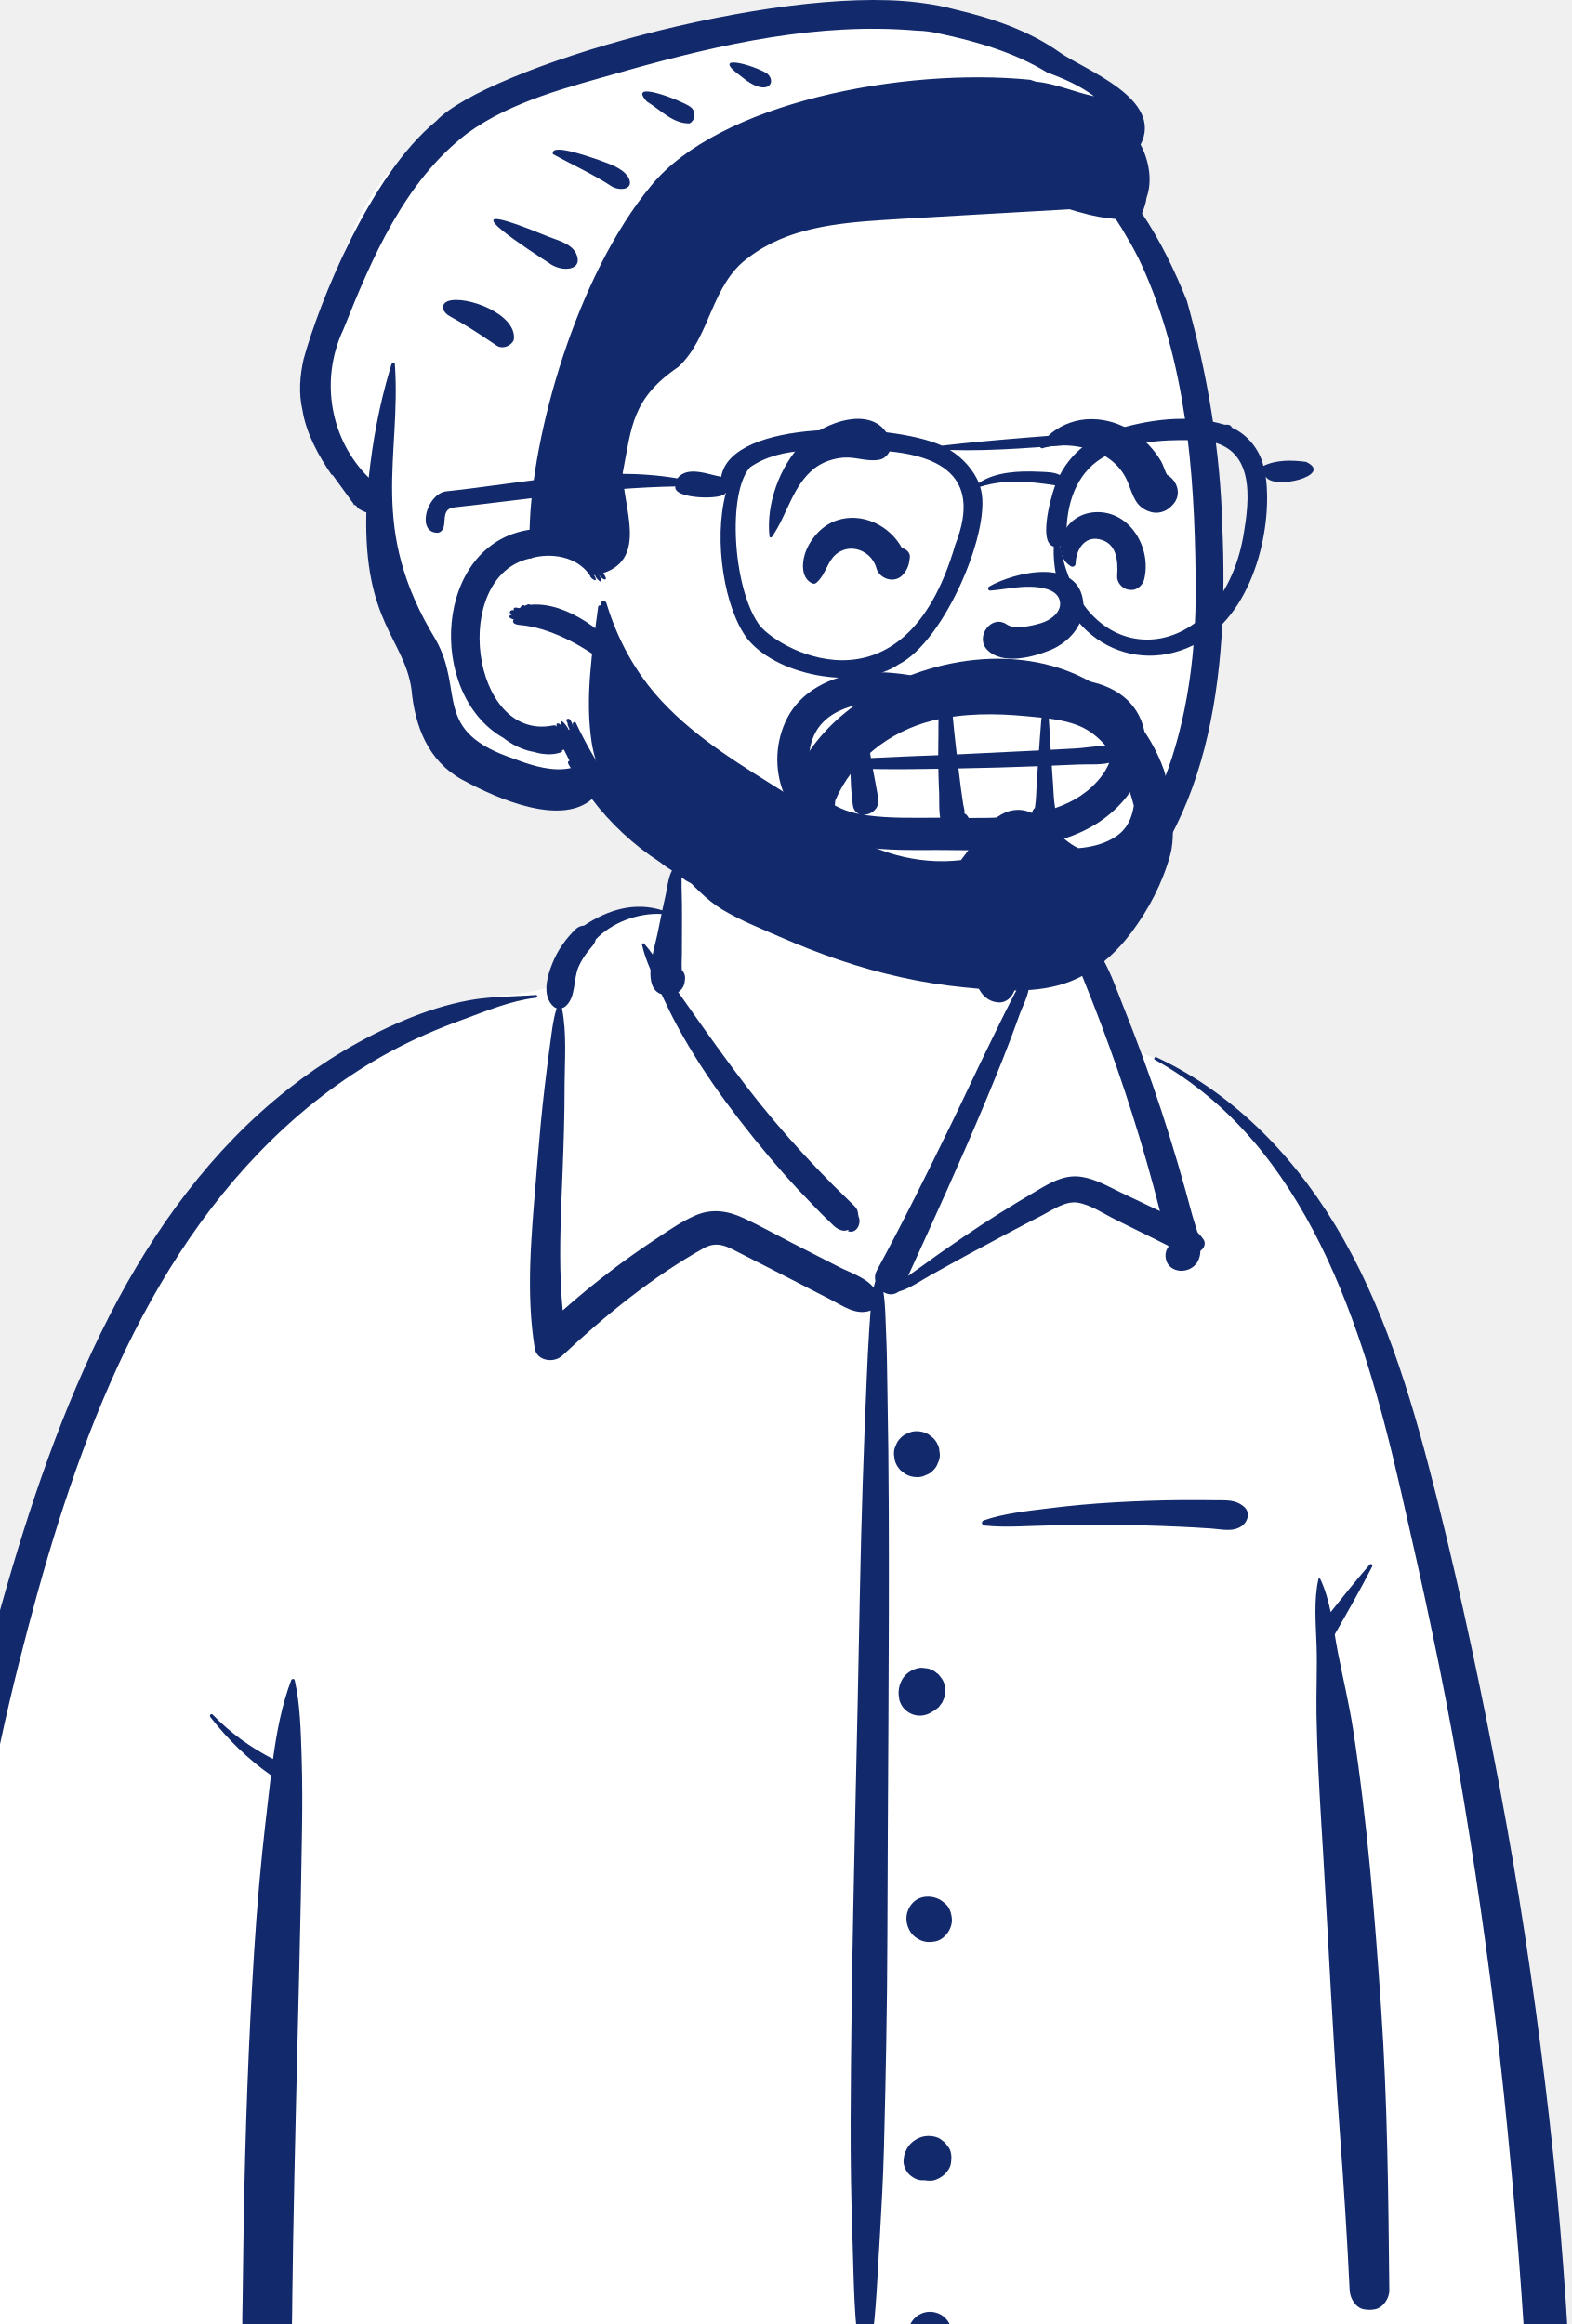
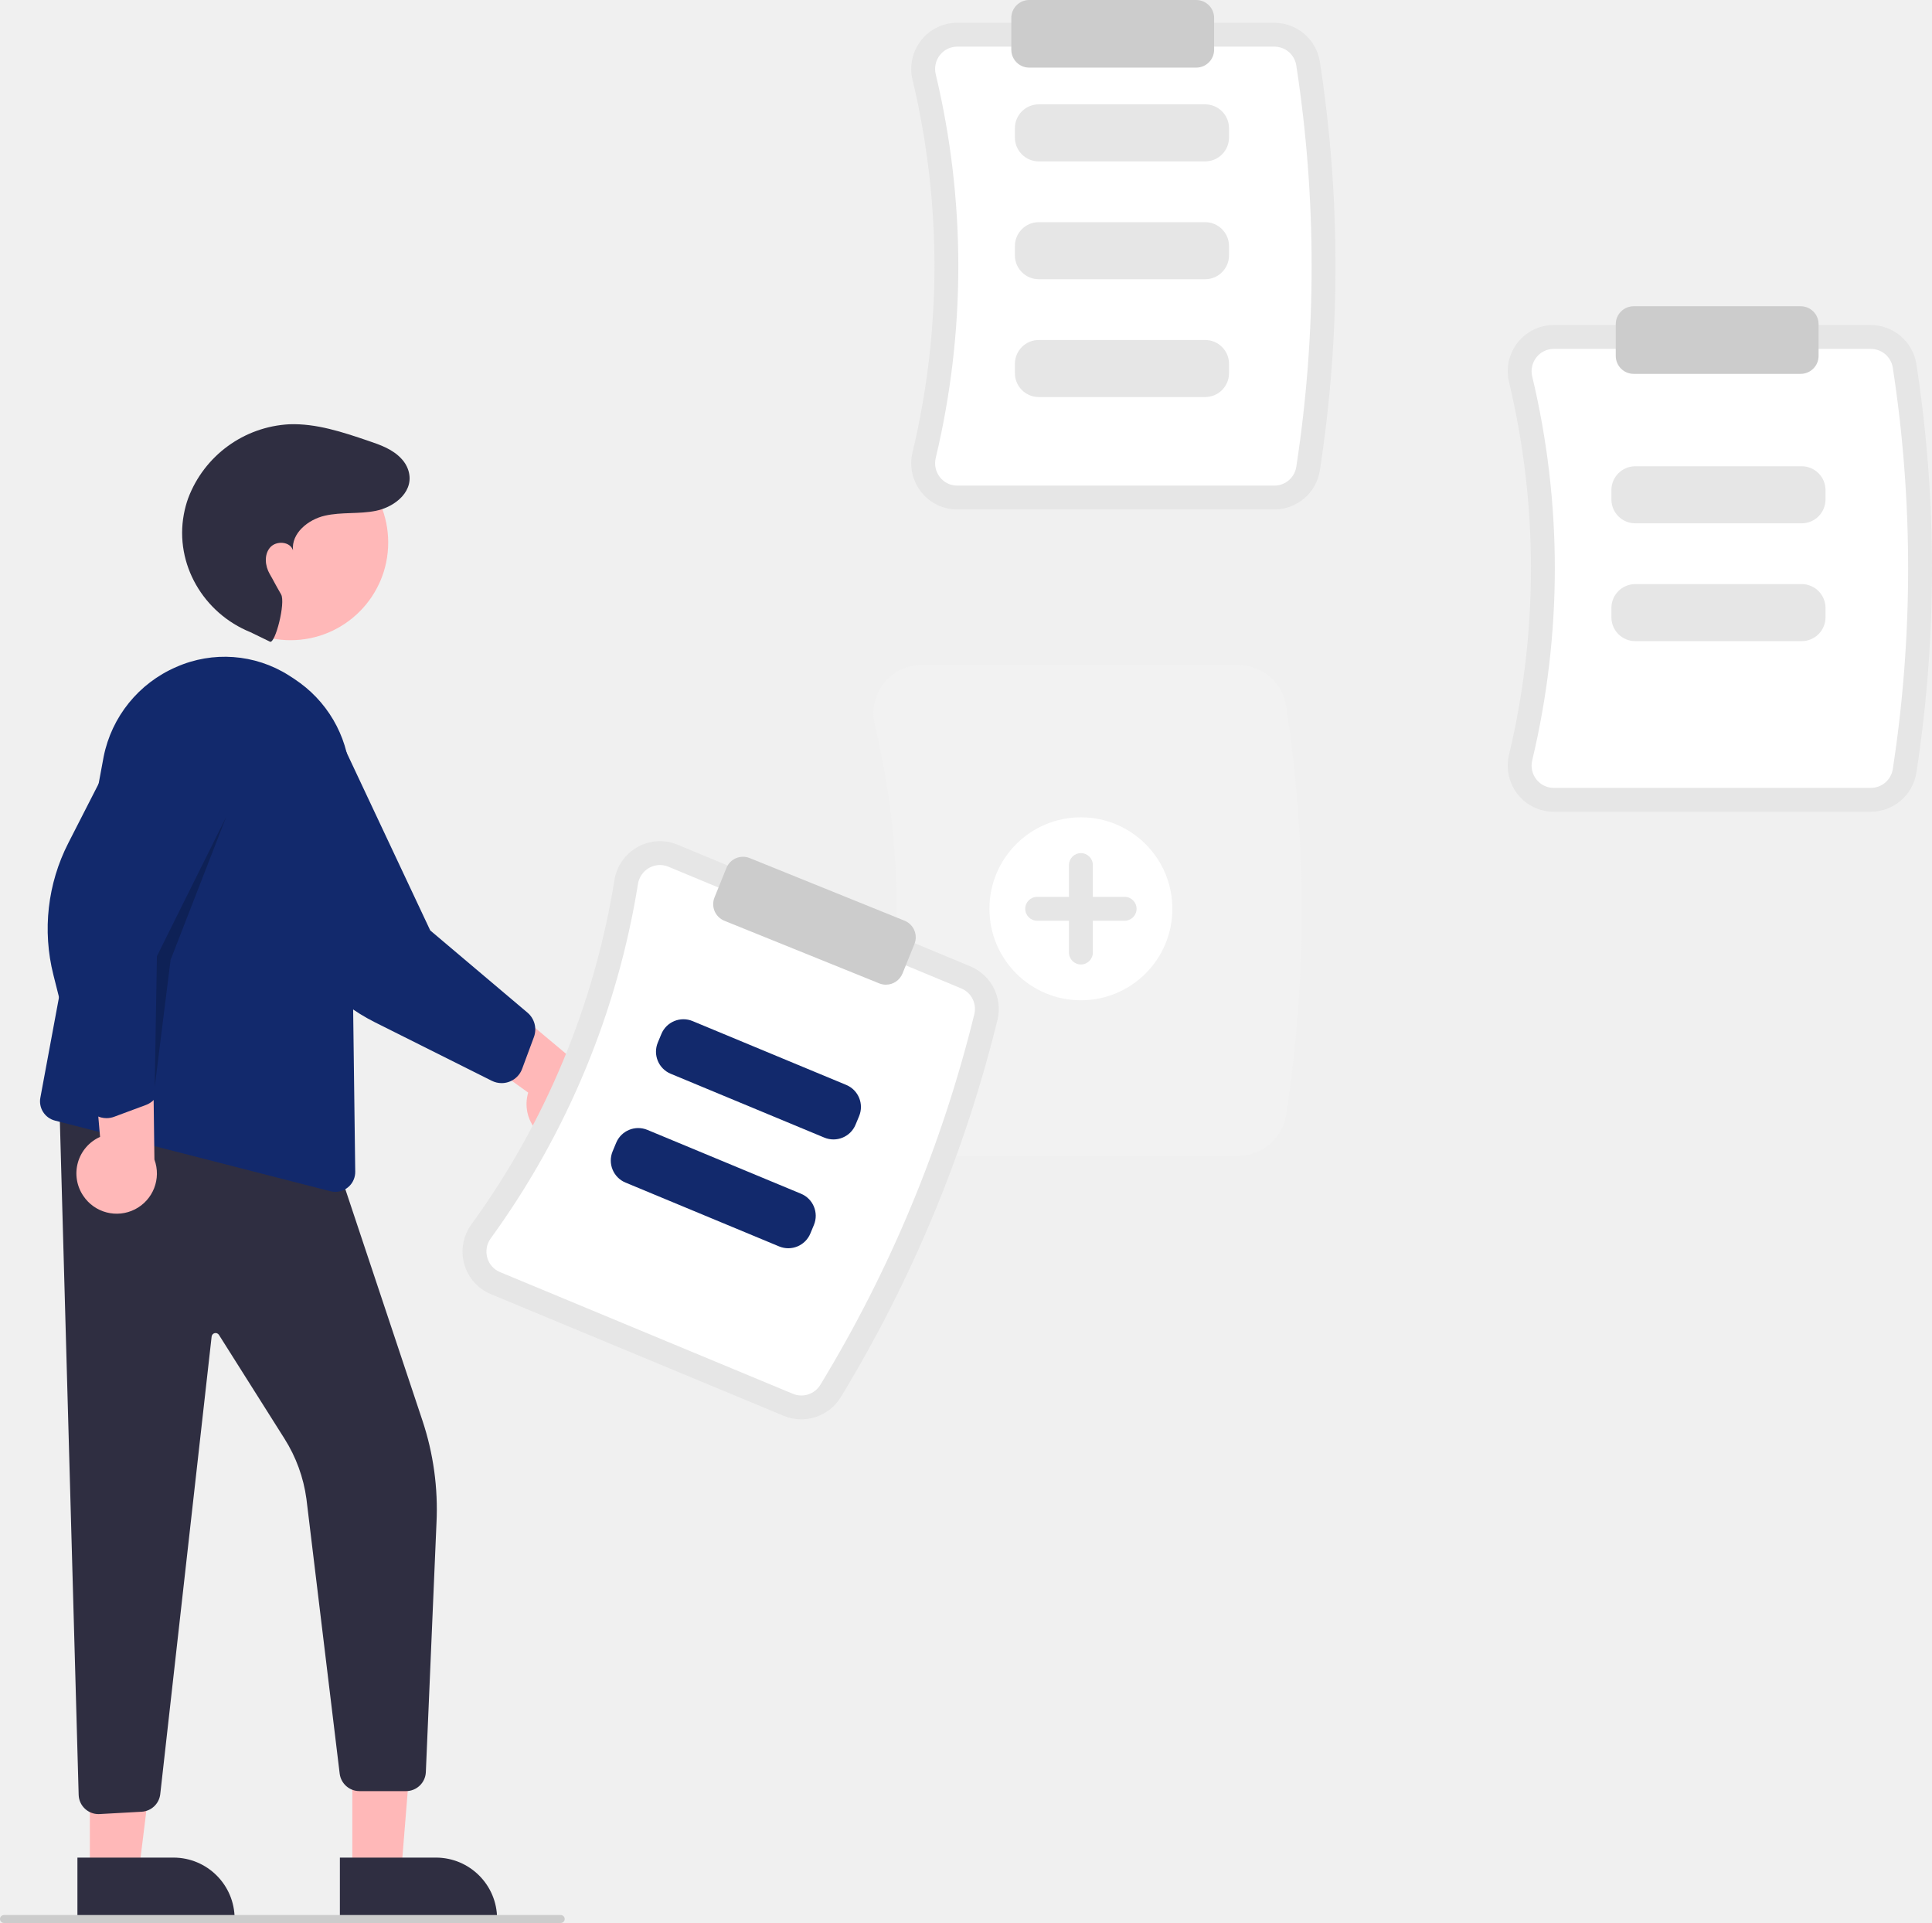
- <svg xmlns="http://www.w3.org/2000/svg" width="405" height="599" viewBox="0 0 405 599" fill="none">
-   <path fill-rule="evenodd" clip-rule="evenodd" d="M5.95 605.838C76.429 616.549 148.186 617.087 219.25 613.198C247.375 611.091 275.586 610.712 303.687 613.405C320.293 614.641 393.1 620.209 399.048 605.329C395.304 526.091 387.722 446.179 364.46 369.972C354.894 342.912 346.677 320.454 328.006 298.062C322.122 291.948 309.431 279.126 302.16 274.944C295.86 271.321 293.227 272.614 289.61 266.495C286.015 259.736 283.364 248.448 278.26 243.678C273.063 238.822 265.361 240.56 255.815 242.124C257.569 218.412 246.63 212.373 231.559 207.864C205.069 197.749 178.907 202.831 172.239 235.095C159.877 235.095 152.933 240.418 145.426 245.532C142.357 247.623 144.491 252.95 140.826 254.593C134.044 257.009 122.059 256.417 115.529 259.39C85.835 272.911 59.388 292.517 42.019 321.152C3.08 382.287 -23.668 511.069 -19.039 583.528C-21.067 586.709 -18.263 591.272 -17.55 594.693C-16.651 597.67 -13.737 599.649 -10.696 599.311C-6.453 603.877 0.111 604.893 5.95 605.838Z" fill="white" />
-   <path fill-rule="evenodd" clip-rule="evenodd" d="M297.672 273.151C297.239 272.91 297.62 272.291 298.055 272.496C318.957 282.306 334.991 299.519 346.274 319.406C357.956 339.998 364.615 363.377 370.356 386.229L370.563 387.054C376.684 411.499 381.889 436.197 386.575 460.955C391.32 486.027 395.129 511.255 398.194 536.586C399.71 549.111 401.061 561.658 402.115 574.23C402.642 580.513 403.12 586.8 403.55 593.09C403.722 595.606 403.884 598.122 404.022 600.64L404.122 602.529C404.208 604.242 404.411 605.959 403.988 607.649C403.623 609.106 402.852 610.425 402.174 611.763C400.833 614.406 397.156 613.971 395.711 611.763L395.291 611.119C394.333 609.637 393.537 608.26 393.236 606.416C392.945 604.63 392.934 602.758 392.804 600.955C392.564 597.636 392.359 594.314 392.126 590.994C391.637 584.005 391.087 577.021 390.479 570.042C389.275 556.264 387.984 542.499 386.399 528.759C383.582 504.341 380.047 479.987 375.879 455.764C371.807 432.1 366.66 408.676 361.29 385.282L360.734 382.862C351.331 342.017 336.84 294.979 297.672 273.151ZM75.041 433.091C75.195 432.682 75.856 432.588 75.968 433.091C77.376 439.433 77.515 445.966 77.73 452.459C77.942 458.865 77.934 465.3 77.84 471.71C77.496 495.266 76.85 518.802 76.291 542.354C76.011 554.136 75.749 565.918 75.548 577.701C75.472 582.12 75.408 586.539 75.355 590.959L75.29 596.787C75.258 599.364 75.19 601.91 74.876 604.484C74.669 606.177 74.227 607.792 73.293 609.244C72.63 610.274 71.685 610.797 70.764 611.497L70.591 611.631C69.416 612.559 68.179 612.566 67.015 611.631L66.677 611.363C65.566 610.493 64.605 609.814 63.896 608.438C62.908 606.526 62.75 604.449 62.583 602.341C62.328 599.146 62.497 595.904 62.53 592.699C62.596 586.271 62.684 579.844 62.797 573.416C63.211 549.845 64.029 526.269 65.519 502.74C66.222 491.657 67.174 480.538 68.451 469.5L68.694 467.431C69.082 464.183 69.435 460.878 69.833 457.562C63.89 453.379 58.666 448.304 54.211 442.548C53.883 442.124 54.422 441.53 54.819 441.94C59.37 446.656 64.59 450.415 70.368 453.371C71.315 446.429 72.617 439.525 75.041 433.091ZM174.331 222.974C174.413 222.911 174.54 222.884 174.618 222.974C175.895 224.465 175.636 226.743 175.677 228.631L175.682 228.807C175.774 231.568 175.791 234.32 175.782 237.082L175.753 245.875C175.749 247.084 175.651 248.343 175.713 249.559L175.746 250.03C176.417 250.717 176.729 251.711 176.501 252.709C176.46 253.989 175.791 255.058 174.815 255.729L176.907 258.698L179 261.665C183.315 267.789 187.678 273.858 192.225 279.813C196.861 285.884 201.807 291.727 206.982 297.345C209.511 300.09 212.083 302.797 214.714 305.443C215.783 306.519 216.879 307.567 217.963 308.628L219.042 309.694C219.679 310.331 220.48 310.962 220.903 311.77C221.152 312.247 221.209 313.421 221.298 313.615C222.096 315.371 220.734 318.171 218.47 317.295L218.573 317.226C218.985 316.94 218.721 316.935 217.78 317.214C217.187 317.212 216.631 317.076 216.111 316.805L215.956 316.72C215.224 316.348 214.57 315.627 213.976 315.051L213.828 314.911C212.468 313.636 211.172 312.284 209.869 310.951C207.148 308.171 204.489 305.331 201.915 302.416C196.779 296.598 191.91 290.545 187.299 284.304C182.603 277.947 178.237 271.264 174.483 264.307C173.059 261.666 171.753 258.975 170.5 256.253C168.063 255.47 167.497 252.876 167.667 249.955C166.768 247.859 165.958 245.721 165.479 243.536C165.413 243.237 165.798 242.954 166.028 243.216C166.808 244.102 167.53 245.046 168.223 246.014C168.642 243.965 169.172 242.08 169.421 240.878L170.502 235.573C164.413 235.256 157.74 237.759 153.543 242.14C153.317 243.281 152.44 244.098 151.584 245.165C150.607 246.384 149.754 247.752 149.118 249.183C147.707 252.354 148.503 257.028 145.765 259.355C145.48 259.597 145.161 259.766 144.832 259.87C146.131 266.243 145.542 273.266 145.513 279.731L145.512 280.3C145.519 287.537 145.277 294.779 144.998 302.01L144.713 309.166C144.345 318.709 144.106 328.258 145.033 337.749C149.265 333.999 153.641 330.42 158.168 327.01C161.144 324.768 164.18 322.605 167.271 320.524L169.783 318.844C172.793 316.825 175.876 314.747 179.171 313.301C183.482 311.41 187.58 312.06 191.742 314C195.886 315.931 199.907 318.175 203.972 320.269C208.106 322.398 212.249 324.509 216.39 326.625C219.132 328.027 223.151 329.293 225.163 331.874C225.291 331.303 225.441 330.733 225.616 330.166C225.416 329.301 225.493 328.366 225.978 327.475C232.738 315.048 238.992 302.325 245.202 289.617C248.346 283.186 251.334 276.679 254.484 270.251L257.545 263.992C258.057 262.949 258.57 261.907 259.086 260.866C259.858 259.309 260.663 257.766 261.444 256.212C261.774 255.556 262.188 254.903 262.509 254.241L262.661 253.908C262.669 253.891 263.41 251.557 262.837 251.78L262.788 251.803C262.496 251.969 262.262 251.601 262.451 251.366C263.261 250.364 264.39 251.252 264.852 252.18C266.126 254.733 263.792 258.741 262.894 261.186L262.845 261.323C260.058 269.214 256.904 276.956 253.671 284.672C247.473 299.465 240.815 314.03 234.172 328.621L234.093 328.872C235.509 327.786 237.022 326.8 238.317 325.84C241.585 323.418 244.948 321.116 248.306 318.821C254.463 314.612 260.788 310.68 267.217 306.904L268.504 306.151C271.715 304.279 274.896 302.761 278.708 303.323C282.25 303.845 285.542 305.748 288.741 307.294L289.072 307.453L298.958 312.155C297.901 307.939 296.757 303.743 295.563 299.562C293.235 291.408 290.673 283.323 287.894 275.31C285.3 267.823 282.494 260.418 279.527 253.072L278.634 250.867C277.424 247.842 276.221 244.544 272.764 243.613C269.309 242.682 265.345 244.062 262.187 242.092C261.9 241.913 261.936 241.439 262.284 241.352L264.232 240.86C267.891 239.95 272.18 239.034 275.64 239.919C279.405 240.884 282.52 244.046 284.347 247.332C286.378 250.988 287.81 255.08 289.351 258.978L289.595 259.592C291.364 264.004 293.066 268.442 294.694 272.909C297.949 281.836 300.912 290.871 303.594 299.987C304.887 304.381 306.113 308.795 307.292 313.221C307.631 314.493 308.19 316.037 308.648 317.646C309.174 318.159 309.671 318.731 310.138 319.384C310.912 320.466 310.356 321.736 309.394 322.384C309.357 323.492 309.11 324.533 308.522 325.426C306.227 328.912 300.159 328.014 300.405 323.328C300.442 322.61 300.722 321.925 301.145 321.347L301.133 321.253L301.085 321.081C300.031 320.576 298.973 320.013 297.858 319.462L287.483 314.333C284.478 312.847 281.148 310.551 277.806 309.985C274.691 309.457 271.404 311.779 268.728 313.18L268.554 313.27C262.083 316.589 255.66 320.017 249.263 323.474C246.14 325.162 243.057 326.92 239.946 328.627C237.345 330.055 234.537 332.105 231.613 332.911C230.365 333.883 228.881 333.753 227.689 333.018C228.234 336.394 228.2 339.859 228.367 343.311C228.592 347.925 228.627 352.552 228.701 357.173L228.731 358.906C228.927 369.121 229.033 379.339 229.071 389.556C229.21 425.94 228.808 462.334 228.714 498.717C228.666 516.997 228.304 535.293 227.83 553.566C227.628 561.309 227.208 569.043 226.753 576.774L226.503 580.991C225.974 589.889 225.661 598.885 224.015 607.663C223.8 608.808 221.864 608.837 221.674 607.663C220.158 598.257 220.074 588.645 219.783 579.129L219.721 577.227C219.371 567.01 219.205 556.799 219.241 546.576C219.37 510.178 220.316 473.803 221.089 437.415C221.478 419.133 221.74 400.842 222.344 382.566C222.646 373.421 222.988 364.282 223.394 355.141C223.575 351.059 223.75 346.982 224.021 342.907L224.143 341.16C224.227 340.021 224.295 338.895 224.378 337.78C220.697 339.125 217.33 336.635 214.019 334.931C210.203 332.967 206.388 331 202.571 329.039L198.75 327.082L191.103 323.179C187.66 321.421 185.008 319.671 181.336 321.733C168.106 329.159 155.949 339.04 144.932 349.408C142.82 351.396 138.356 350.862 137.821 347.529C135.535 333.293 136.925 318.851 138.092 304.572L138.522 299.27C139.044 292.938 139.611 286.607 140.368 280.3C140.706 277.48 141.043 274.66 141.416 271.845L141.703 269.734C142.169 266.397 142.474 263.079 143.467 259.879C143.154 259.777 142.852 259.611 142.582 259.355C139.595 256.519 141.035 251.598 142.399 248.225C143.745 244.895 145.797 241.989 148.368 239.488C148.928 238.942 149.719 238.59 150.513 238.572C156.745 234.441 163.582 232.379 170.698 234.634C170.898 233.678 171.102 232.723 171.317 231.771L171.535 230.82C172.089 228.457 172.294 224.555 174.331 222.974ZM238.207 596.058C240.141 595.526 242.259 596.087 243.676 597.505C245.092 598.923 245.653 601.041 245.12 602.976C244.854 603.928 244.372 604.755 243.676 605.457C243.025 606.104 242.265 606.566 241.397 606.843L241.195 606.903L240.879 607.035C239.91 607.296 238.94 607.296 237.971 607.035C237.044 606.775 236.24 606.306 235.557 605.628C234.879 604.945 234.41 604.14 234.15 603.212C233.889 602.242 233.889 601.272 234.15 600.302L234.282 599.986C234.548 599.033 235.03 598.206 235.727 597.505C236.428 596.808 237.255 596.325 238.207 596.058ZM353.043 403.239C353.361 402.875 353.876 403.342 353.679 403.73C350.666 409.639 347.309 415.505 344.009 421.264C344.273 422.86 344.535 424.443 344.837 425.986C346.122 432.563 347.697 439.022 348.724 445.662C352.413 469.529 354.329 493.655 355.973 517.737C357.621 541.904 357.832 566.083 358.08 590.298C358.102 592.397 356.488 594.836 354.326 595.231C353.336 595.412 352.595 595.377 351.608 595.231C349.357 594.9 347.95 592.321 347.853 590.298C347.208 576.764 346.34 563.248 345.335 549.736C343.552 525.779 342.463 501.761 341.023 477.78L340.516 469.398C339.972 460.316 339.474 451.228 339.312 442.133C339.204 436.107 339.526 430.083 339.328 424.064C339.145 418.508 338.582 412.466 339.807 407.006C339.852 406.802 340.175 406.75 340.268 406.946C341.542 409.627 342.348 412.542 342.97 415.517C346.251 411.365 349.592 407.204 353.043 403.239ZM138.121 256.456C138.582 256.423 138.564 257.116 138.121 257.167C131.682 257.914 125.462 260.536 119.382 262.764L118.861 262.954C112.719 265.184 106.73 267.777 100.967 270.867C89.699 276.91 79.352 284.702 70.204 293.622C33.679 329.23 17.034 380.579 4.837 428.833C-1.939 455.643 -6.758 482.906 -9.882 510.378C-11.426 523.965 -12.518 537.603 -13.155 551.262C-13.481 558.263 -13.686 565.27 -13.772 572.277C-13.816 575.867 -13.829 579.457 -13.825 583.047C-13.823 584.692 -13.529 586.763 -13.969 588.36C-14.377 589.839 -15.527 591.142 -16.378 592.375C-17.386 593.838 -19.198 593.761 -20.22 592.375L-20.597 591.871C-21.688 590.424 -22.754 589.04 -22.91 587.149C-23.077 585.122 -22.959 583.032 -22.967 580.995C-22.984 576.893 -22.933 572.79 -22.851 568.688C-22.693 560.826 -22.384 552.968 -21.923 545.117C-20.989 529.187 -19.451 513.288 -17.249 497.483C-13.335 469.389 -7.467 441.564 0.218 414.261C7.468 388.505 16.058 362.825 28.294 338.967C39.655 316.815 54.559 296.208 74.226 280.727C83.372 273.528 93.328 267.528 104.062 263.01C109.475 260.731 115.16 258.871 120.941 257.81C126.659 256.762 132.351 256.908 138.121 256.456ZM239.316 550.532C240.337 550.525 241.476 550.749 242.352 551.314L243.522 552.22C243.839 552.627 244.155 553.036 244.47 553.446C245.202 554.401 245.299 555.945 245.146 557.082C245.112 557.842 244.886 558.548 244.47 559.202L243.578 560.357C242.722 561.056 242.007 561.555 240.97 561.891C240.428 562.066 239.906 562.103 239.385 562.076L239.211 562.065L239.316 562.079L239.133 562.059C238.964 562.044 238.794 562.026 238.623 562.003C238.507 561.988 238.391 561.979 238.275 561.963C238.163 561.954 238.055 561.95 237.943 561.96C236.624 562.084 235.299 561.336 234.363 560.477C233.519 559.702 232.763 558.06 232.88 556.895L232.93 556.409C233.019 555.588 233.092 555.265 233.44 554.441C233.777 553.639 234.249 552.931 234.892 552.333C236.122 551.188 237.628 550.544 239.316 550.532ZM235.234 490.468C236.984 488.56 239.99 488.419 242.16 489.573C242.689 489.855 243.174 490.307 243.64 490.683C244.815 491.633 245.276 493.347 245.341 494.791C245.405 496.219 244.652 497.914 243.64 498.899L243.395 499.137C242.79 499.726 241.924 500.237 241.078 500.393C239.713 500.644 238.568 500.636 237.297 500.1C236.206 499.639 235.265 498.898 234.625 497.893L234.521 497.723C234.477 497.653 234.436 497.581 234.397 497.508L234.34 497.397C233.124 495.058 233.451 492.41 235.234 490.468ZM236.141 430.086C236.93 429.838 237.719 429.803 238.508 429.98C239.044 429.982 239.543 430.117 240.006 430.385C240.509 430.526 240.946 430.781 241.316 431.15C241.761 431.413 242.117 431.768 242.381 432.214C242.906 432.788 243.26 433.461 243.443 434.234L243.655 435.813L243.443 437.392L242.845 438.811C242.68 439.026 242.515 439.241 242.347 439.455C242.083 439.902 241.727 440.259 241.28 440.523C240.989 440.813 240.656 441.029 240.283 441.179C238.961 442.127 237.2 442.436 235.634 442.004C234.704 441.744 233.897 441.273 233.212 440.592C232.532 439.907 232.061 439.099 231.801 438.169L231.693 437.426C231.555 436.43 231.533 435.878 231.815 434.611C231.939 434.054 232.298 433.269 232.485 432.938C233.288 431.526 234.599 430.559 236.141 430.086ZM304.671 386.646C306.937 386.63 309.203 386.635 311.469 386.66L313.168 386.682C316.014 386.727 318.451 386.434 320.688 388.409C322.312 389.843 321.597 392.248 320.056 393.328C317.72 394.963 314.791 394.141 312.107 393.96C309.275 393.77 306.442 393.613 303.608 393.485C298.12 393.24 292.63 393.083 287.136 393.059C281.655 393.036 276.165 393.088 270.684 393.176C265.107 393.267 259.3 393.787 253.755 393.209C252.993 393.13 252.821 392.127 253.573 391.867C258.799 390.058 264.678 389.472 270.154 388.78C275.803 388.066 281.452 387.561 287.136 387.233C292.975 386.898 298.822 386.687 304.671 386.646ZM236.13 368.881L236.317 368.885C237.315 368.887 238.248 369.122 239.119 369.589L239.304 369.693L240.502 370.618C241.235 371.357 241.743 372.228 242.023 373.231L242.235 374.805C242.266 375.62 242.096 376.38 241.725 377.086C241.487 377.82 241.079 378.454 240.502 378.991C239.966 379.568 239.331 379.976 238.598 380.215C237.946 380.557 237.249 380.728 236.504 380.729L236.317 380.725C235.25 380.721 234.254 380.452 233.331 379.917L232.133 378.991C231.4 378.252 230.892 377.381 230.612 376.378L230.4 374.805C230.37 373.99 230.539 373.229 230.91 372.524C231.149 371.79 231.557 371.154 232.133 370.618C232.669 370.041 233.304 369.633 234.038 369.394C234.689 369.052 235.386 368.881 236.13 368.881ZM253.673 229.804C254.948 227.956 257.258 229.599 256.928 231.085C257.015 235.256 257.228 239.305 258.177 243.392C258.611 245.262 259.181 247.135 260.058 248.849L260.427 249.571C261.563 251.816 262.445 253.934 260.915 256.398C260.194 257.559 258.89 258.432 257.477 258.371C251.212 258.1 250.351 249.374 249.97 244.503C249.577 239.486 250.798 233.972 253.673 229.804Z" fill="#12296C" />
-   <path fill-rule="evenodd" clip-rule="evenodd" d="M217.495 4.16C241.648 4.16 270.627 15.875 273.091 16.109L273.157 16.113C274.453 16.113 279.519 19.973 288.353 27.695L278.784 46.367L279.559 47.107C283.264 50.661 286.427 53.901 288.924 56.455C309.312 77.308 312.976 159.182 308.171 187.734C303.367 216.286 294.468 244.225 253.037 244.225C211.607 244.225 165.515 219.301 158.415 211.539C153.681 206.365 148.364 203.886 142.464 204.102C142.222 203.796 141.981 203.491 141.742 203.187L140.874 203.064C132.708 201.88 126.857 200.288 123.321 198.286C116.414 194.377 108.823 173.823 108.823 169.296C108.823 164.813 97.487 132.206 97.26 128.755L97.257 128.66C97.257 125.775 82.448 112.515 82.448 108.304C82.448 104.092 79.463 104.348 82.448 89.508L83.315 85.149C86.492 69.349 92.709 43.187 116.414 31.819C142.464 19.326 193.098 4.16 217.495 4.16Z" fill="white" />
-   <path fill-rule="evenodd" clip-rule="evenodd" d="M112.393 31.232C125.385 17.435 199.142 -3.906 236.458 0.618L237.577 0.763C240.555 1.141 243.49 1.713 246.386 2.49C255.748 4.678 265.418 7.99 273.154 13.523C279.612 18.049 299.984 25.441 293.979 37.282C296.206 41.502 297.037 46.717 295.532 50.873C295.343 52.309 294.9 53.631 294.334 55.002C299.091 62.025 302.857 69.967 305.905 77.52C311.233 96.531 314.548 116.315 315.033 135.711C316.648 172.56 312.61 216.577 280.532 240.406C261.154 255.505 230.799 256.013 209.023 237.291C207.787 235.828 201.975 231.879 203.914 231.187C204.492 231.797 205.085 232.39 205.689 232.973C205.662 232.908 205.656 232.844 205.668 232.773L205.099 232.259C204.029 231.268 202.643 229.831 204.222 230.112C204.292 230.193 204.368 230.264 204.443 230.345C204.777 230.545 205.03 230.719 205.226 230.873L205.327 230.954L205.296 230.921C204.387 229.951 203.841 228.961 205.201 229.593L205.381 229.681C205.986 230.318 206.6 230.928 207.226 231.521C207.216 231.451 207.226 231.381 207.265 231.305L206.681 230.741C206.111 230.183 206.198 230.181 206.477 229.729C205.266 228.032 207.526 229.04 207.685 229.702C209.099 229.368 210.34 232.023 211.251 232.347C251.171 263.053 309.102 235.807 308.164 150.244L308.15 148.57C307.876 121.21 305.574 93.09 294.264 68.323C293.164 65.937 291.933 63.617 290.58 61.371C289.646 59.687 288.648 58.046 287.575 56.449C284.57 56.206 281.602 55.655 278.679 54.803C277.675 54.549 276.683 54.268 275.69 53.939C261.19 54.73 247.012 55.591 232.471 56.407L227.928 56.69C215.61 57.483 202.871 58.752 192.93 66.375C183.177 73.315 183.133 87 174.783 94.62C162.877 102.705 162.79 109.995 160.498 121.909C160.668 130.891 166.892 143.94 155.47 147.72C157.397 150.469 154.711 149.148 154.499 148.184C154.478 148.19 154.456 148.195 154.44 148.195C156.157 151.389 153.633 149.378 153.41 148.352C153.275 148.314 153.14 148.217 153.005 148.082C154.735 150.88 151.938 148.92 152.104 148.411C148.761 143.27 141.881 142.472 137.031 143.834C136.971 144.017 136.756 144.034 136.621 143.936C115.999 148.408 121.32 191.121 142.453 186.992C143.358 186.807 143.336 187.242 143.516 187.284C143.027 186.001 144.404 186.523 144.389 186.792L144.473 186.788C144.539 186.782 144.512 186.775 144.562 186.792C144.09 184.17 146.746 187.97 146.536 188.126C146.618 188.077 146.709 188.05 146.79 188.039L146.699 187.79C146.258 186.615 146.296 187.104 146.299 186.431C145.968 185.599 145.943 185.963 146.021 185.421C147.185 184.518 147.529 187.256 147.917 187.456C147.252 186.528 147.781 185.77 148.409 186.274C153.168 196.29 159.317 205.702 167.263 213.116C168.132 213.801 169.011 214.476 169.922 215.113C173.302 218.058 178.486 219.952 181.65 222.561C181.65 222.605 181.629 222.659 181.597 222.713L181.669 222.778L181.742 222.847L182.843 223.376C183.167 223.652 183.458 223.959 183.716 224.299C183.992 224.618 184.234 224.969 184.44 225.341C184.542 225.795 184.316 225.983 183.884 225.789C183.695 225.724 183.506 225.649 183.318 225.579C183.328 225.595 183.333 225.606 183.345 225.616C183.406 225.71 183.826 226.682 183.343 226.524L183.285 226.502C183.02 226.404 182.757 226.296 182.498 226.194C182.805 226.577 183.085 226.993 183.333 227.344C183.598 227.619 183.759 227.943 183.825 228.31C183.813 228.515 183.701 228.601 183.496 228.574C183.183 228.472 182.875 228.364 182.567 228.25L182.655 228.418C182.872 228.846 183.182 229.564 182.632 229.324C182.163 229.179 181.71 229.011 181.257 228.828C181.219 228.903 181.144 228.93 180.992 228.86C179.552 228.348 178.16 227.721 176.828 226.982C175.657 226.129 174.475 225.293 173.3 224.445C172.193 223.781 171.125 223.042 170.106 222.211C163.284 217.802 157.311 212.202 152.573 205.964C144.649 212.83 128.806 206.271 119.005 200.896C110.336 196.092 106.929 187.21 106.048 177.634C104.217 164.742 93.686 160.329 94.419 132.04C94.403 132.046 94.386 132.046 94.364 132.046C93.981 131.932 93.61 131.781 93.259 131.587C92.897 131.414 92.558 131.209 92.239 130.961L91.845 130.416C91.641 130.302 91.457 130.184 91.317 130.065L91.244 130.159C91.014 130.437 91.169 130.018 91.182 129.935L90.498 129.004C88.876 126.789 87.096 124.302 85.647 122.314L85.601 122.395C85.568 122.456 85.551 122.5 85.566 122.519C82.116 117.56 78.872 111.57 77.971 105.771C76.906 101.304 77.322 96.701 78.251 92.563C82.231 78.074 95.271 45.285 112.393 31.232ZM206.017 231.615L205.8 231.422L205.991 231.66C206.09 231.783 206.192 231.894 206.358 232.007C206.347 231.969 206.347 231.931 206.352 231.888C206.242 231.804 206.129 231.712 206.017 231.615ZM236.293 7.898C210.987 5.722 186.098 11.299 161.95 18.051L160.285 18.53C146.554 22.45 132.035 25.977 120.432 34.368C104.22 46.791 95.849 66.554 88.543 84.802C82.164 98.359 85.425 113.646 95.039 123.113C96.039 113.706 97.744 104.574 100.409 95.515C100.965 94.1 100.544 93.636 101.743 93.452C103.554 117.863 94.637 135.9 112.283 164.831C119.939 178.482 111.076 188.471 132.698 195.654L133.283 195.878C137.787 197.579 142.707 198.921 147.119 197.971L146.724 197.327C146.32 196.665 146.198 196.343 146.784 196.06C146.769 196.027 146.747 195.995 146.725 195.957C146.251 195.061 145.792 194.155 145.355 193.237C145.177 193.296 144.999 193.339 144.815 193.388C144.935 193.609 144.95 193.831 144.616 193.906C143.427 194.314 142.207 194.478 140.957 194.401L140.689 194.381C139.277 194.295 138.388 194.037 137.592 193.798C137.328 193.755 137.064 193.712 136.804 193.658C134.244 193.09 131.535 191.646 129.781 190.214C109.789 178.854 111.855 140.181 136.497 136.526C137.003 112.177 148.578 71.097 167.788 47.895C185.153 26.553 232.558 17.303 265.539 20.565C266.019 20.724 266.5 20.885 266.981 21.047C272.069 21.5 276.918 23.767 282.01 24.821C278.354 22.08 274.207 20.254 269.935 18.702C261.423 13.493 251.665 10.674 242.238 8.686C240.285 8.206 238.305 7.942 236.293 7.898ZM135.369 156.086C136.694 155.366 136.543 156.061 136.848 155.859C146.378 155.082 156.654 163.43 161.981 170.389C161.56 170.827 160.422 169.531 160.223 169.326C160.196 169.353 160.163 169.375 160.131 169.385L160.279 169.595C162.438 172.695 158.158 169.047 157.757 168.295C157.687 168.333 157.617 168.355 157.536 168.338C157.875 168.671 158.912 169.54 159.09 170.157L159.364 170.386C161.955 172.606 161.74 174.275 158.799 171.123C158.869 171.269 158.896 171.404 158.847 171.512L158.948 171.58C160.395 172.591 161.584 175.41 158.561 172.516C158.876 174.63 155.565 170.544 155.459 170.573C149.731 166.074 141.298 161.699 134.112 161.111L133.865 161.083C132.547 160.913 131.923 160.522 132.386 159.659C130.762 159.273 131.143 158.473 131.911 158.499C130.766 157.745 131.797 157.025 132.462 157.306C132.005 156.04 133.837 156.883 134.005 156.707C134.956 155.239 135.212 156.463 135.369 156.086ZM115.393 77.634C119.97 75.956 133.491 80.978 132.409 87.629C131.765 89.156 129.643 90.031 128.151 89.169L126.205 87.861C122.817 85.59 119.761 83.6 116.123 81.62C114.144 80.637 113.291 78.55 115.393 77.634ZM141.436 67.75L139.668 66.599C130.128 60.352 116.642 50.887 140.559 60.68C143.285 61.85 146.907 62.542 148.394 65.139C150.731 69.926 144.582 70.248 141.436 67.75ZM142.508 39.722C141.742 36.815 151.268 40.226 154.04 41.125L154.463 41.285C157.16 42.29 160.252 43.223 161.865 45.552C163.756 48.77 159.93 49.437 157.56 47.983C152.701 44.806 147.374 42.409 142.508 39.722ZM166.73 26.182C161.368 20.324 175.717 25.936 177.867 27.494L177.928 27.54C179.532 28.669 179.207 31.103 177.7 31.817C173.413 31.899 170.258 28.323 166.73 26.182ZM191.128 19.764C182.604 13.635 193.832 16.55 197.732 18.952C200.39 21.297 197.652 25.256 191.128 19.764Z" fill="#12296C" />
-   <path fill-rule="evenodd" clip-rule="evenodd" d="M221.566 173.516C230.813 172.394 239.777 175.226 248.817 176.654C253.591 177.407 258.37 177.97 263.2 178.179C264.172 178.222 265.144 178.246 266.116 178.266C266.206 177.41 266.685 176.624 267.723 176.153C269.851 175.188 271.553 174.753 273.889 174.846C276.027 174.93 278.173 175.15 280.278 175.536C284.101 176.237 287.942 177.829 290.738 180.593C297.21 186.991 296.225 197.267 291.224 204.236C280.892 218.635 262.035 219.303 245.885 219.115L244.394 219.096C229.689 218.886 208.649 221.079 201.969 204.34C199.512 198.184 199.853 191.049 202.861 185.145C206.449 178.103 214.001 174.435 221.566 173.516ZM267.5 197.491L267.369 197.497C260.589 197.758 253.81 197.942 247.026 198.062C247.229 199.805 247.436 201.548 247.673 203.288C247.859 204.656 248.058 206.023 248.265 207.389C248.353 207.967 248.675 208.865 248.584 209.437L248.551 209.664C248.899 209.821 249.215 210.075 249.45 210.444C249.532 210.571 249.591 210.7 249.651 210.828C254.917 210.869 260.585 210.767 265.954 209.809L265.965 209.692C266.063 209.006 266.348 208.544 266.727 208.227C267.104 206.039 267.07 203.707 267.216 201.536C267.307 200.187 267.405 198.839 267.5 197.491ZM241.845 198.154C236.958 198.237 232.069 198.302 227.183 198.242L224.965 198.208C225.433 200.722 225.943 203.227 226.367 205.758C226.809 208.396 224.488 210.073 222.48 210.005C222.705 210.042 222.93 210.081 223.156 210.112C229.431 211 235.946 210.765 242.315 210.758C241.972 208.757 242.111 206.499 242.06 204.83L242.05 204.571C241.952 202.431 241.884 200.293 241.845 198.154ZM208.651 197.693C208.82 199 209.15 200.28 209.644 201.471C211.73 206.504 216.512 208.852 221.572 209.841C220.694 209.538 219.997 208.809 219.821 207.561C219.382 204.457 219.224 201.302 219.213 198.151C215.686 198.118 212.136 198.042 208.651 197.693ZM285.891 196.618C283.38 197.211 280.462 196.939 277.999 197.051C275.691 197.156 273.383 197.248 271.075 197.341C271.184 198.917 271.29 200.493 271.405 202.068C271.553 204.105 271.567 206.256 271.957 208.284C276.602 206.698 280.763 204.155 283.885 200.088C284.663 199.074 285.36 197.885 285.891 196.618ZM220.505 181.774C216.325 182.764 212.37 184.855 210.244 188.682C208.982 190.953 208.427 193.644 208.534 196.296C212.066 195.884 215.659 195.728 219.235 195.599C219.247 194.955 219.262 194.311 219.282 193.669L219.337 192.023C219.434 188.884 219.483 184.941 220.505 181.774ZM242.137 182.157L240.297 181.95C235.187 181.367 230.079 180.756 224.969 181.106C224.229 181.158 223.478 181.238 222.726 181.348C223.629 184.61 223.553 188.44 223.93 191.668C224.076 192.917 224.26 194.155 224.464 195.388L225.351 195.346C230.835 195.049 236.324 194.866 241.812 194.648C241.811 193.617 241.817 192.586 241.834 191.554L241.854 190.522C241.916 187.886 241.746 184.917 242.137 182.157ZM267.799 181.738C262.447 182.603 256.915 182.787 251.658 182.793C249.558 182.796 247.459 182.667 245.361 182.481C245.498 183.598 245.569 184.729 245.672 185.831C245.879 188.057 246.115 190.281 246.373 192.502L246.602 194.446C253.348 194.14 260.093 193.809 266.837 193.467L267.788 193.416L268.055 189.68C268.237 187.189 268.437 184.699 268.719 182.219L268.507 182.143C268.258 182.041 268.023 181.9 267.799 181.738ZM270.124 182.666C270.419 186.188 270.582 189.724 270.799 193.252L275.245 193.015C275.985 192.974 276.726 192.933 277.467 192.89C280.348 192.724 284.05 191.851 286.898 192.665C287.116 190.075 286.376 187.551 284.039 185.811C279.936 182.754 274.713 183.842 270.124 182.666ZM254.934 151.18C261.554 147.387 278.165 143.51 279.217 155.43C279.701 160.916 275.625 165.461 270.865 167.489L270.686 167.564C266.222 169.4 258.31 171.474 254.447 167.492C251.232 164.178 255.496 158.236 259.491 160.951C261.545 162.345 265.866 161.318 268.157 160.654L268.301 160.612C270.773 159.885 274.069 157.558 273.047 154.513C272.142 151.818 268.293 151.326 265.882 151.238C262.283 151.109 258.781 151.946 255.215 152.218C254.65 152.261 254.476 151.442 254.934 151.18ZM282.358 132.012C291.343 131.591 296.932 141.407 294.866 149.45C294.509 150.838 292.958 152.2 291.46 152.044L291.083 152.009C290.891 151.991 290.698 151.967 290.521 151.918C289.099 151.524 287.825 150.044 287.928 148.51L287.956 148.063C288.165 144.263 287.754 139.886 283.241 138.966C279.413 138.185 277.276 141.871 277.231 145.264C277.222 145.867 276.546 146.287 276.014 145.963C273.247 144.279 272.768 140.927 273.824 138.041C275.164 134.384 278.516 132.192 282.358 132.012ZM215.678 134.118C222.217 131.935 229.271 135.422 232.438 141.206C233.548 141.528 234.657 142.384 234.503 143.696C234.28 145.583 233.945 146.772 232.637 148.203C230.592 150.442 226.761 149.297 225.911 146.542L225.875 146.417C224.909 142.855 220.991 140.505 217.421 141.752C213.251 143.208 213.372 147.615 210.447 150.182C210.103 150.484 209.691 150.532 209.279 150.333C206.172 148.83 206.73 144.31 207.838 141.722C209.291 138.326 212.114 135.307 215.678 134.118ZM206.773 114.251C212.071 108.842 225.888 103.607 229.513 113.596C230.203 115.499 228.733 118.064 226.753 118.459C223.511 119.104 220.635 117.696 217.414 117.949C214.807 118.154 212.088 119.026 210.003 120.642C204.23 125.118 202.96 132.688 198.937 138.384C198.741 138.661 198.361 138.545 198.325 138.218C197.409 129.925 200.969 120.175 206.773 114.251ZM275.876 108.926C279.392 107.683 283.374 107.79 286.908 108.892C290.469 110.003 293.738 112.112 296.256 114.868C297.398 116.119 298.456 117.5 299.304 118.969C299.754 119.748 300.228 121.357 300.74 122.315C303.51 123.915 304.694 127.561 302.214 130.155L302.102 130.269L301.77 130.598C300.437 131.918 298.427 132.491 296.608 131.963C292.536 130.784 292.041 127.576 290.631 124.17C289.7 121.92 288.105 119.93 286.171 118.467C281.6 115.013 274.105 113.912 268.602 115.54C268.309 115.627 267.965 115.254 268.174 114.983C269.217 113.631 269.818 112.522 271.214 111.432C272.631 110.325 274.178 109.526 275.876 108.926Z" fill="#12296C" />
-   <path fill-rule="evenodd" clip-rule="evenodd" d="M215.296 206.288C219.664 196.05 229.196 188.526 240.172 185.776C248.231 183.761 256.69 183.825 264.906 184.625C269.21 185.041 273.827 185.382 277.884 186.981C281.348 188.347 284.171 190.93 286.294 193.962C288.821 197.555 290.539 201.666 291.746 205.881C291.918 206.48 292.079 207.084 292.229 207.691C291.704 210.87 290.59 213.577 287.646 215.576C284.774 217.528 281.346 218.327 277.929 218.611C277.594 218.449 277.271 218.284 276.974 218.114C271.649 215.065 267.902 207.858 261.181 208.833C255.184 209.704 251.236 217.254 247.669 221.682C236.221 223.016 224.781 219.574 215.466 213.025C214.993 210.783 214.966 208.522 215.296 206.288ZM300.01 198.522C299.094 195.95 297.941 193.46 296.573 191.114C292.053 183.355 285.114 177.174 276.877 173.64C257.39 165.292 232.177 171.176 216.44 184.868C211.064 189.548 205.629 196.426 203.985 203.824C203.494 203.921 203.031 204.177 202.649 204.537C191.279 197.375 179.571 190.484 170.409 180.556C163.755 173.343 159.127 164.806 156.293 155.425C156.062 154.653 154.817 154.766 154.855 155.621C154.866 155.82 154.877 156.02 154.887 156.22C154.769 155.852 154.209 156.041 154.165 156.398C152.641 167.793 150.734 179.875 152.49 191.33C153.54 198.165 156.644 203.169 160.792 208.572C165.237 214.364 170.269 219.751 175.414 224.917C178.679 228.196 182.089 231.979 186.086 234.383C190.736 237.177 196.01 239.301 200.972 241.456C206.02 243.655 211.144 245.687 216.364 247.448C226.8 250.982 237.586 253.424 248.56 254.494C257.347 255.348 267.389 256.278 275.81 252.97C282.264 250.436 287.474 245.855 291.606 240.343C296.105 234.34 299.661 227.502 301.627 220.291C303.67 212.801 300.441 199.729 300.01 198.522Z" fill="#12296C" />
-   <path fill-rule="evenodd" clip-rule="evenodd" d="M320.689 136.709C315.546 171.517 279.642 175.366 273.263 140.81C274.287 140.362 275.023 139.479 274.869 137.765C274.833 130.234 277.17 122.275 283.96 118.087C290.976 113.766 299.187 113.337 307.307 113.446C322.801 113.077 322.475 126.035 320.689 136.709ZM267.642 121.571C262.78 121.365 256.627 121.537 252.271 124.501C251.074 121.275 247.962 117.83 244.818 115.987C256.504 116.33 268.533 115.179 280.306 114.286C277.488 116.208 274.866 119.095 273.162 122.434C271.581 121.59 269.316 121.669 267.642 121.571ZM246.208 140.399C232.724 186.837 199.066 166.596 195.397 160.645C188.778 150.797 187.533 126.857 193.298 120.456C201.551 114.668 213.234 116.157 222.984 116.015C240.894 116.257 253.615 121.618 246.208 140.399ZM336.61 119.041C332.947 118.561 329.032 118.465 325.626 120.079C324.577 115.619 321.285 111.89 317.567 110.249C317.117 109.685 317.185 109.381 315.648 109.466C306.21 106.628 295.649 108.13 286.579 111.04C272.255 112.247 257.227 113.199 242.783 114.861C229.252 108.782 188.418 107.891 185.881 122.876C182.689 122.398 177.252 119.884 174.57 123.294C154.895 119.957 134.566 124.595 114.805 126.66C109.831 127.577 107.27 137.453 112.916 137.318C116.09 136.456 112.818 131.168 117.092 130.771C136.157 128.687 154.806 125.731 174.066 125.385C173.396 128.713 186.805 128.929 187.003 126.986C187.032 127.001 187.062 127.011 187.091 127.024C183.778 139.378 186.769 157.159 192.757 164.82C201.147 174.852 222.21 177.73 231.55 171.275C243.598 165.318 256.131 135.415 252.611 125.48C259 123.454 265.317 124.063 271.948 125.095C270.43 129.385 267.809 139.947 271.579 140.863C270.887 161.832 289.961 174.916 307.544 166.314C322.763 159.166 328.086 136.541 326.224 122.808C328.118 126.471 344.026 122.483 336.61 119.041Z" fill="#12296C" />
+ <svg xmlns="http://www.w3.org/2000/svg" data-name="Layer 1" width="485.834" height="483.5" viewBox="0 0 485.834 483.5">
+   <path d="M677.542,336.347H597.8a11.478,11.478,0,0,1-9.066-4.394h0a11.622,11.622,0,0,1-2.177-9.968,201.631,201.631,0,0,0-0-93.647,11.624,11.624,0,0,1,2.177-9.967,11.478,11.478,0,0,1,9.066-4.394h79.741a11.623,11.623,0,0,1,11.439,9.755,337.961,337.961,0,0,1,0,102.858A11.623,11.623,0,0,1,677.542,336.347Z" transform="translate(-357.0831 -208.25)" fill="#e6e6e6" />
+   <path d="M597.8,219.978a5.513,5.513,0,0,0-4.354,2.108,5.659,5.659,0,0,0-1.054,4.854,207.656,207.656,0,0,1,0,96.445,5.656,5.656,0,0,0,1.053,4.853l0.0 0a5.511,5.511,0,0,0,4.354,2.109h79.741a5.582,5.582,0,0,0,5.509-4.667,331.985,331.985,0,0,0,0-101.035,5.582,5.582,0,0,0-5.509-4.667Z" transform="translate(-357.0831 -208.25)" fill="#fff" />
+   <path d="M660.141,248.829h-41.845a6.006,6.006,0,0,1-6-6v-2.345a6.006,6.006,0,0,1,6-6h41.845a6.006,6.006,0,0,1,6,6V242.829A6.006,6.006,0,0,1,660.141,248.829Z" transform="translate(-357.0831 -208.25)" fill="#e6e6e6" />
+   <path d="M660.141,278.454h-41.845a6.006,6.006,0,0,1-6-6V270.11a6.006,6.006,0,0,1,6-6h41.845a6.006,6.006,0,0,1,6,6v2.345A6.006,6.006,0,0,1,660.141,278.454Z" transform="translate(-357.0831 -208.25)" fill="#e6e6e6" />
+   <path d="M660.141,308.08h-41.845a6.006,6.006,0,0,1-6-6v-2.345a6.006,6.006,0,0,1,6-6h41.845a6.006,6.006,0,0,1,6,6v2.345A6.006,6.006,0,0,1,660.141,308.08Z" transform="translate(-357.0831 -208.25)" fill="#e6e6e6" />
+   <path d="M827.542,412.347H747.8a11.478,11.478,0,0,1-9.066-4.394h0a11.622,11.622,0,0,1-2.177-9.968,201.631,201.631,0,0,0-0-93.647,11.624,11.624,0,0,1,2.177-9.967,11.478,11.478,0,0,1,9.066-4.394h79.741a11.623,11.623,0,0,1,11.439,9.755,337.961,337.961,0,0,1,0,102.858A11.623,11.623,0,0,1,827.542,412.347Z" transform="translate(-357.0831 -208.25)" fill="#e6e6e6" />
+   <path d="M747.8,295.978a5.513,5.513,0,0,0-4.354,2.108,5.659,5.659,0,0,0-1.054,4.854,207.656,207.656,0,0,1,0,96.445,5.656,5.656,0,0,0,1.053,4.853l0.0 0a5.511,5.511,0,0,0,4.354,2.109h79.741a5.582,5.582,0,0,0,5.509-4.667,331.985,331.985,0,0,0,0-101.035,5.582,5.582,0,0,0-5.509-4.667Z" transform="translate(-357.0831 -208.25)" fill="#fff" />
+   <path d="M668.542,498.847H588.8a11.975,11.975,0,0,1-9.458-4.584,12.119,12.119,0,0,1-2.27-10.394,201.131,201.131,0,0,0-0-93.414,12.121,12.121,0,0,1,2.27-10.394,11.976,11.976,0,0,1,9.459-4.584h79.741a12.127,12.127,0,0,1,11.933,10.179,338.459,338.459,0,0,1,0,103.011A12.127,12.127,0,0,1,668.542,498.847Z" transform="translate(-357.0831 -208.25)" fill="#f2f2f2" />
+   <path d="M810.141,339.829h-41.845a6.006,6.006,0,0,1-6-6v-2.345a6.006,6.006,0,0,1,6-6h41.845a6.006,6.006,0,0,1,6,6V333.829A6.006,6.006,0,0,1,810.141,339.829Z" transform="translate(-357.0831 -208.25)" fill="#e6e6e6" />
+   <path d="M810.141,369.454h-41.845a6.006,6.006,0,0,1-6-6V361.11a6.006,6.006,0,0,1,6-6h41.845a6.006,6.006,0,0,1,6,6v2.345A6.006,6.006,0,0,1,810.141,369.454Z" transform="translate(-357.0831 -208.25)" fill="#e6e6e6" />
+   <circle cx="271.811" cy="228.5" r="23" fill="#fff" />
+   <path d="M639.894,433.75h-8v-8a3,3,0,0,0-6,0v8h-8a3,3,0,0,0,0,6h8v8a3,3,0,0,0,6,0v-8h8a3,3,0,0,0,0-6Z" transform="translate(-357.0831 -208.25)" fill="#e6e6e6" />
+   <path d="M657.894,225.25h-42a4.505,4.505,0,0,1-4.5-4.5v-8a4.505,4.505,0,0,1,4.5-4.5h42a4.505,4.505,0,0,1,4.5,4.5v8A4.505,4.505,0,0,1,657.894,225.25Z" transform="translate(-357.0831 -208.25)" fill="#ccc" />
+   <path d="M809.894,302.25h-42a4.505,4.505,0,0,1-4.5-4.5v-8a4.505,4.505,0,0,1,4.5-4.5h42a4.505,4.505,0,0,1,4.5,4.5v8A4.505,4.505,0,0,1,809.894,302.25Z" transform="translate(-357.0831 -208.25)" fill="#ccc" />
+   <polygon points="88.596 471.061 100.856 471.061 104.689 423.773 88.594 423.773 88.596 471.061" fill="#ffb8b8" />
+   <path d="M442.552,675.308l24.144-.001h.001a15.386,15.386,0,0,1,15.386,15.386v.5l-39.531.001Z" transform="translate(-357.0831 -208.25)" fill="#2f2e41" />
+   <polygon points="22.596 471.061 34.856 471.061 40.689 423.773 22.594 423.773 22.596 471.061" fill="#ffb8b8" />
+   <path d="M376.552,675.308l24.144-.001h.001a15.386,15.386,0,0,1,15.386,15.386v.5l-39.531.001Z" transform="translate(-357.0831 -208.25)" fill="#2f2e41" />
+   <path d="M381.854,664.373a4.981,4.981,0,0,1-3.375-1.318h0a4.961,4.961,0,0,1-1.616-3.537L371.947,483.304l69.811,17.452,21.54,64.618a70.461,70.461,0,0,1,3.545,25.824l-2.675,62.637a4.996,4.996,0,0,1-4.994,4.759h-11.709a5.023,5.023,0,0,1-4.955-4.33l-8.369-69.142a37.823,37.823,0,0,0-5.532-15.164l-16.469-26.076a1,1,0,0,0-1.838.41L397.378,659.38a4.993,4.993,0,0,1-4.687,4.396l-10.552.587C382.044,664.369,381.949,664.373,381.854,664.373Z" transform="translate(-357.0831 -208.25)" fill="#2f2e41" />
+   <circle cx="73.058" cy="136.406" r="24.561" fill="#ffb8b8" />
+   <path d="M441.424,507.922a5.076,5.076,0,0,1-1.253-.159H440.17l-69.264-17.76a4.998,4.998,0,0,1-3.663-5.815L383.15,398.497a31.214,31.214,0,0,1,18.25-22.54,30.113,30.113,0,0,1,28.266,2.075c.97.605,1.947,1.265,2.903,1.961a30.96,30.96,0,0,1,12.579,24.529l1.265,98.329a5.007,5.007,0,0,1-4.988,5.071Z" transform="translate(-357.0831 -208.25)" fill="#12296c" />
+   <path d="M378.032,508.93a10.056,10.056,0,0,1,4.214-14.832l-3.081-35.602,16.326,8.848.423,32.452a10.11,10.11,0,0,1-17.882,9.134Z" transform="translate(-357.0831 -208.25)" fill="#ffb8b8" />
+   <path d="M383.865,489.389a5.532,5.532,0,0,1-1.366-.173,5.496,5.496,0,0,1-3.972-3.986l-8.023-31.884a47.37,47.37,0,0,1,3.761-33.135l16.809-32.882a15.541,15.541,0,0,1,18.808-11.019,15.356,15.356,0,0,1,9.475,7.101,15.567,15.567,0,0,1,1.654,11.913l-23.927,53.506.284,32.036a5.519,5.519,0,0,1-3.584,5.205l-8.007,2.974A5.48,5.48,0,0,1,383.865,489.389Z" transform="translate(-357.0831 -208.25)" fill="#12296c" />
+   <path d="M498.401,495.835a10.056,10.056,0,0,1-8.493-12.87l-28.993-20.889,17.357-6.602,24.872,20.849a10.11,10.11,0,0,1-4.742,19.512Z" transform="translate(-357.0831 -208.25)" fill="#ffb8b8" />
+   <path d="M483.223,480.581a5.522,5.522,0,0,1-2.463-.582L451.361,465.282a47.381,47.381,0,0,1-22.661-24.465L414.743,406.626a15.544,15.544,0,0,1,3.918-21.444,15.352,15.352,0,0,1,11.59-2.543,15.57,15.57,0,0,1,10.081,6.512l24.945,53.04L489.743,462.873a5.518,5.518,0,0,1,1.607,6.112l-2.97,8.008a5.474,5.474,0,0,1-2.007,2.596,5.497,5.497,0,0,1-3.15.992Z" transform="translate(-357.0831 -208.25)" fill="#12296c" />
+   <path d="M424.983,369.593c1.305.571,3.977-9.827,2.78-11.907-1.78-3.093-1.675-3.071-2.857-5.117s-1.446-4.847.084-6.648,5.072-1.562,5.77.696c-.449-4.288,3.792-7.735,7.993-8.703s8.632-.367,12.857-1.229c4.902-1,10.003-5.11,8.047-10.501a7.593,7.593,0,0,0-1.481-2.434c-2.26-2.541-5.421-3.626-8.512-4.675-6.43-2.182-13.036-4.392-19.822-4.151A28.798,28.798,0,0,0,404.397,333.533a26.156,26.156,0,0,0-1.083,4.025c-2.329,12.524,4.944,24.878,16.756,29.647Z" transform="translate(-357.0831 -208.25)" fill="#2f2e41" />
+   <polygon points="38.9 273.343 39.457 240.414 56.9 205.343 42.9 241.343 38.9 273.343" opacity="0.2" />
+   <path d="M554.16,564.232,480.522,533.637a11.478,11.478,0,0,1-6.686-7.536h0a11.622,11.622,0,0,1,1.815-10.04,201.631,201.631,0,0,0,35.93-86.48,11.624,11.624,0,0,1,5.834-8.369,11.478,11.478,0,0,1,10.058-.579l73.638,30.596a11.623,11.623,0,0,1,6.821,13.398,337.961,337.961,0,0,1-39.465,94.986A11.623,11.623,0,0,1,554.16,564.232Z" transform="translate(-357.0831 -208.25)" fill="#e6e6e6" />
+   <path d="M525.171,426.174a5.513,5.513,0,0,0-4.83.276,5.659,5.659,0,0,0-2.835,4.078,207.656,207.656,0,0,1-37.004,89.064,5.656,5.656,0,0,0-.889,4.885l0.0.001a5.511,5.511,0,0,0,3.212,3.618l73.638,30.596a5.582,5.582,0,0,0,6.878-2.196,331.986,331.986,0,0,0,38.766-93.302,5.582,5.582,0,0,0-3.297-6.423Z" transform="translate(-357.0831 -208.25)" fill="#fff" />
+   <path d="M564.38,494.281l-38.642-16.055a6.006,6.006,0,0,1-3.239-7.843l.9-2.165a6.006,6.006,0,0,1,7.843-3.239l38.642,16.055a6.006,6.006,0,0,1,3.239,7.843l-.9,2.165A6.006,6.006,0,0,1,564.38,494.281Z" transform="translate(-357.0831 -208.25)" fill="#12296c" />
+   <path d="M553.013,521.64l-38.642-16.055a6.006,6.006,0,0,1-3.239-7.843l.9-2.165a6.006,6.006,0,0,1,7.843-3.239L558.517,508.394a6.006,6.006,0,0,1,3.239,7.843l-.9,2.165A6.006,6.006,0,0,1,553.013,521.64Z" transform="translate(-357.0831 -208.25)" fill="#12296c" />
+   <path d="M579.864,455.832a4.489,4.489,0,0,1-1.687-.331l-38.938-15.743a4.505,4.505,0,0,1-2.485-5.858l2.999-7.417a4.5,4.5,0,0,1,5.859-2.485l38.938,15.743a4.505,4.505,0,0,1,2.485,5.858l-2.999,7.417a4.511,4.511,0,0,1-4.171,2.815Z" transform="translate(-357.0831 -208.25)" fill="#ccc" />
+   <path d="M498.083,691.75h-140a1,1,0,1,1,0-2h140a1,1,0,0,1,0,2Z" transform="translate(-357.0831 -208.25)" fill="#ccc" />
</svg>
